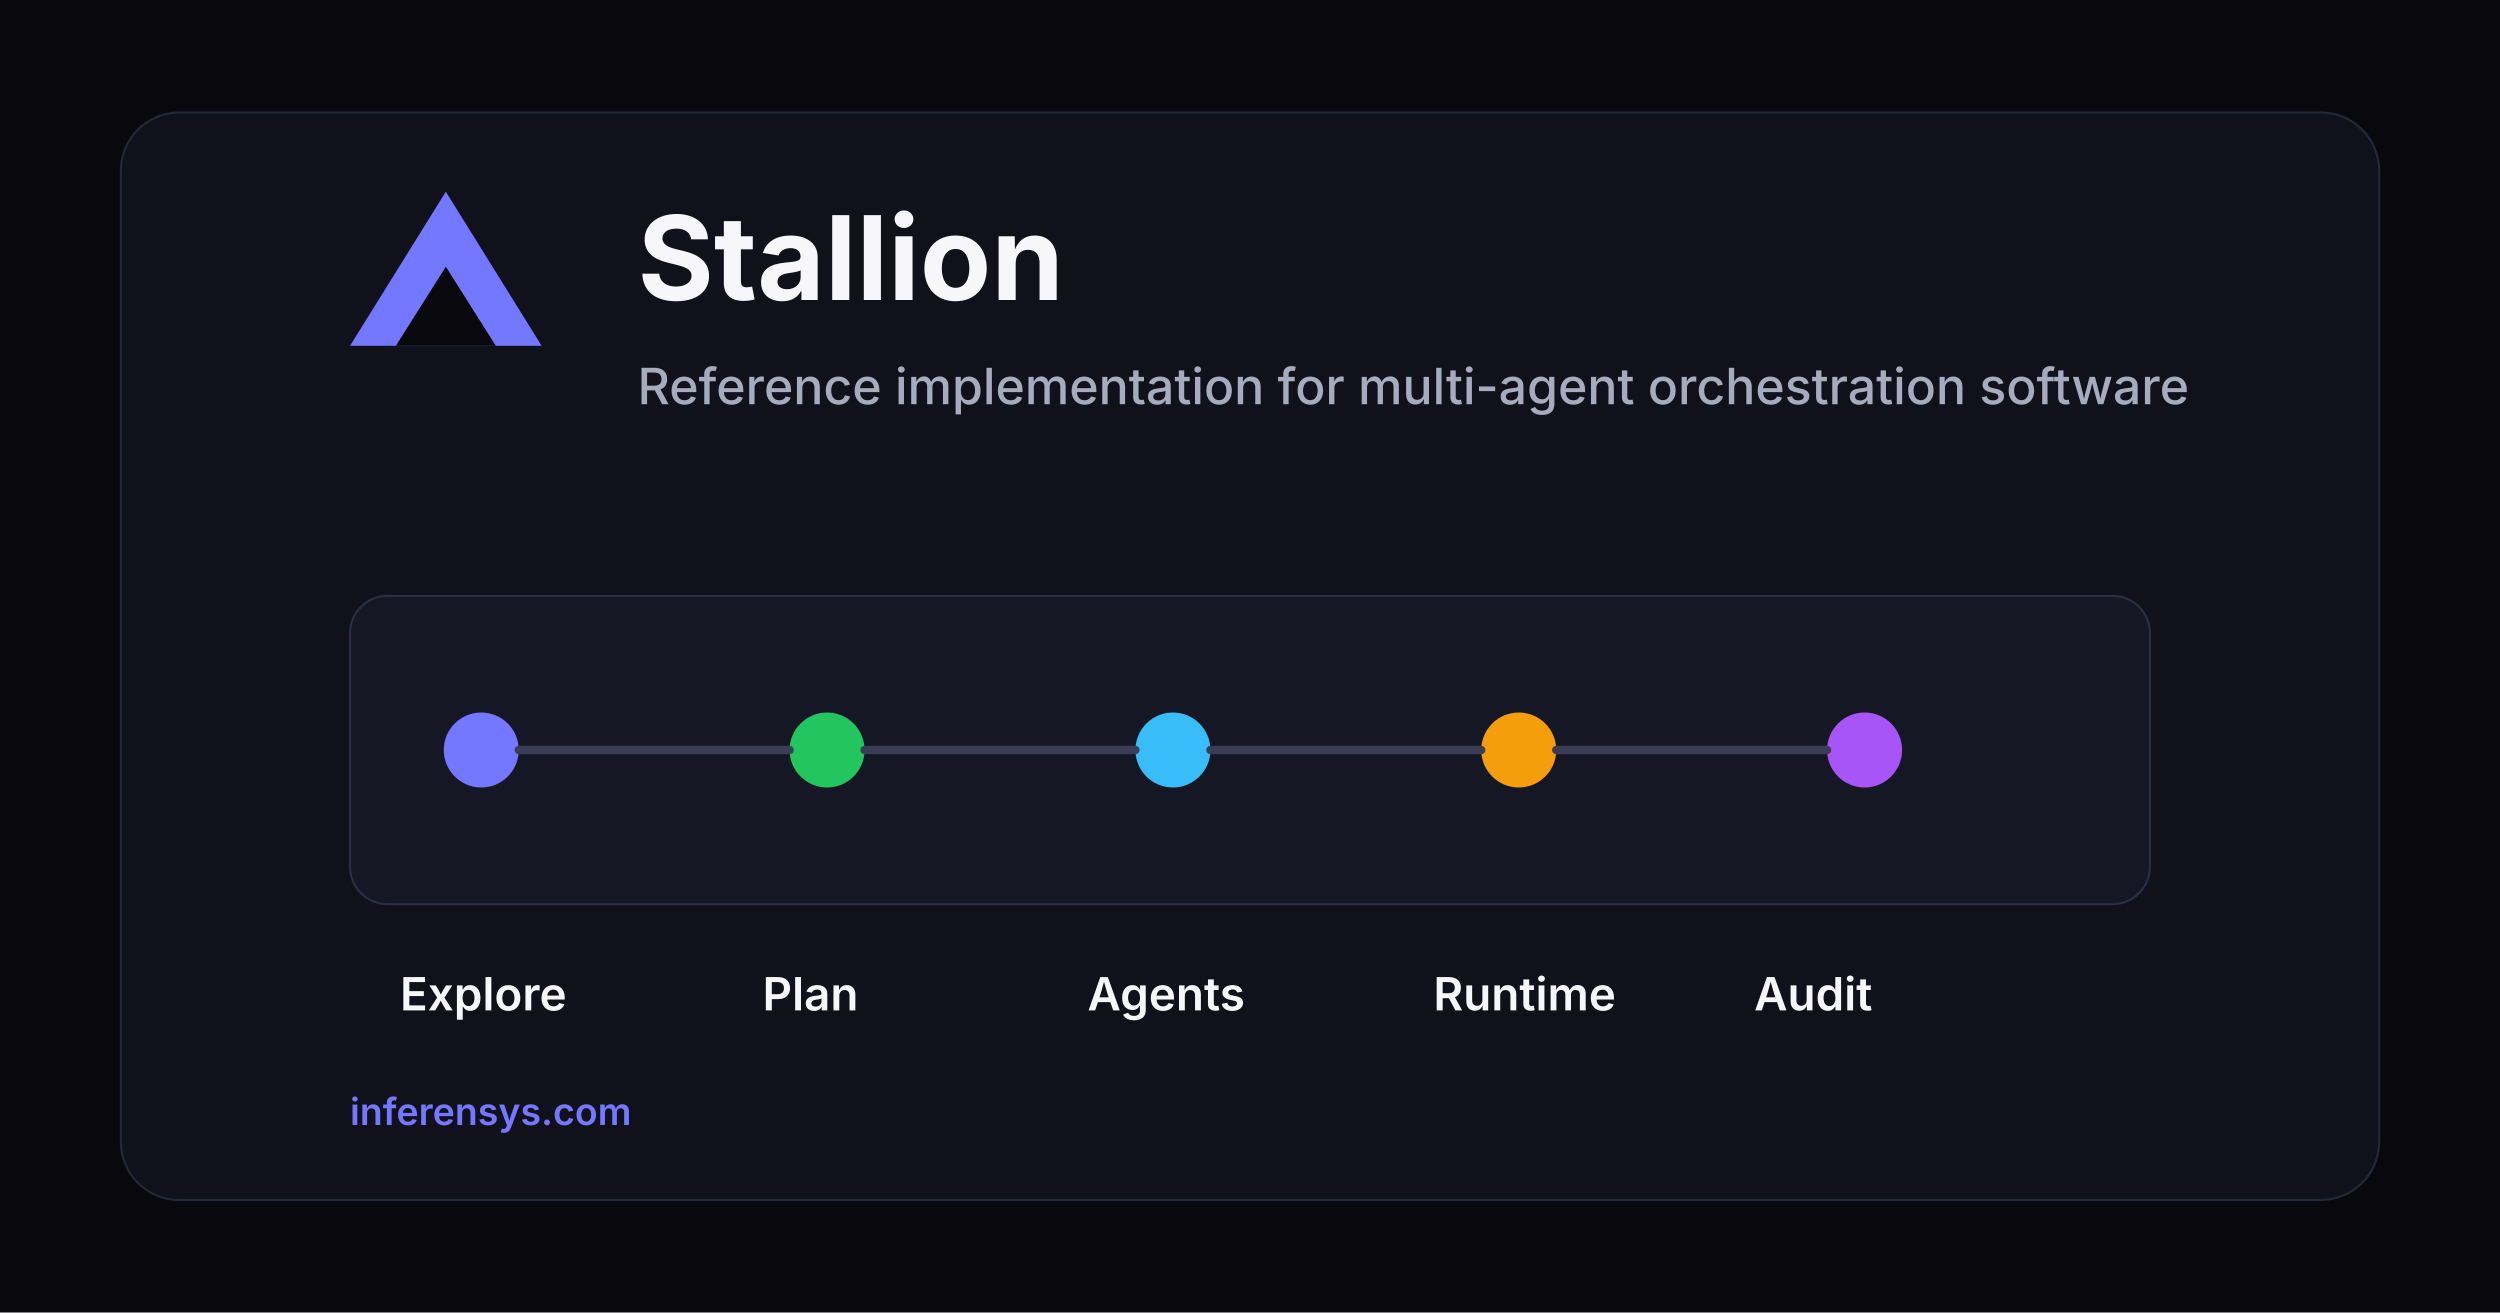
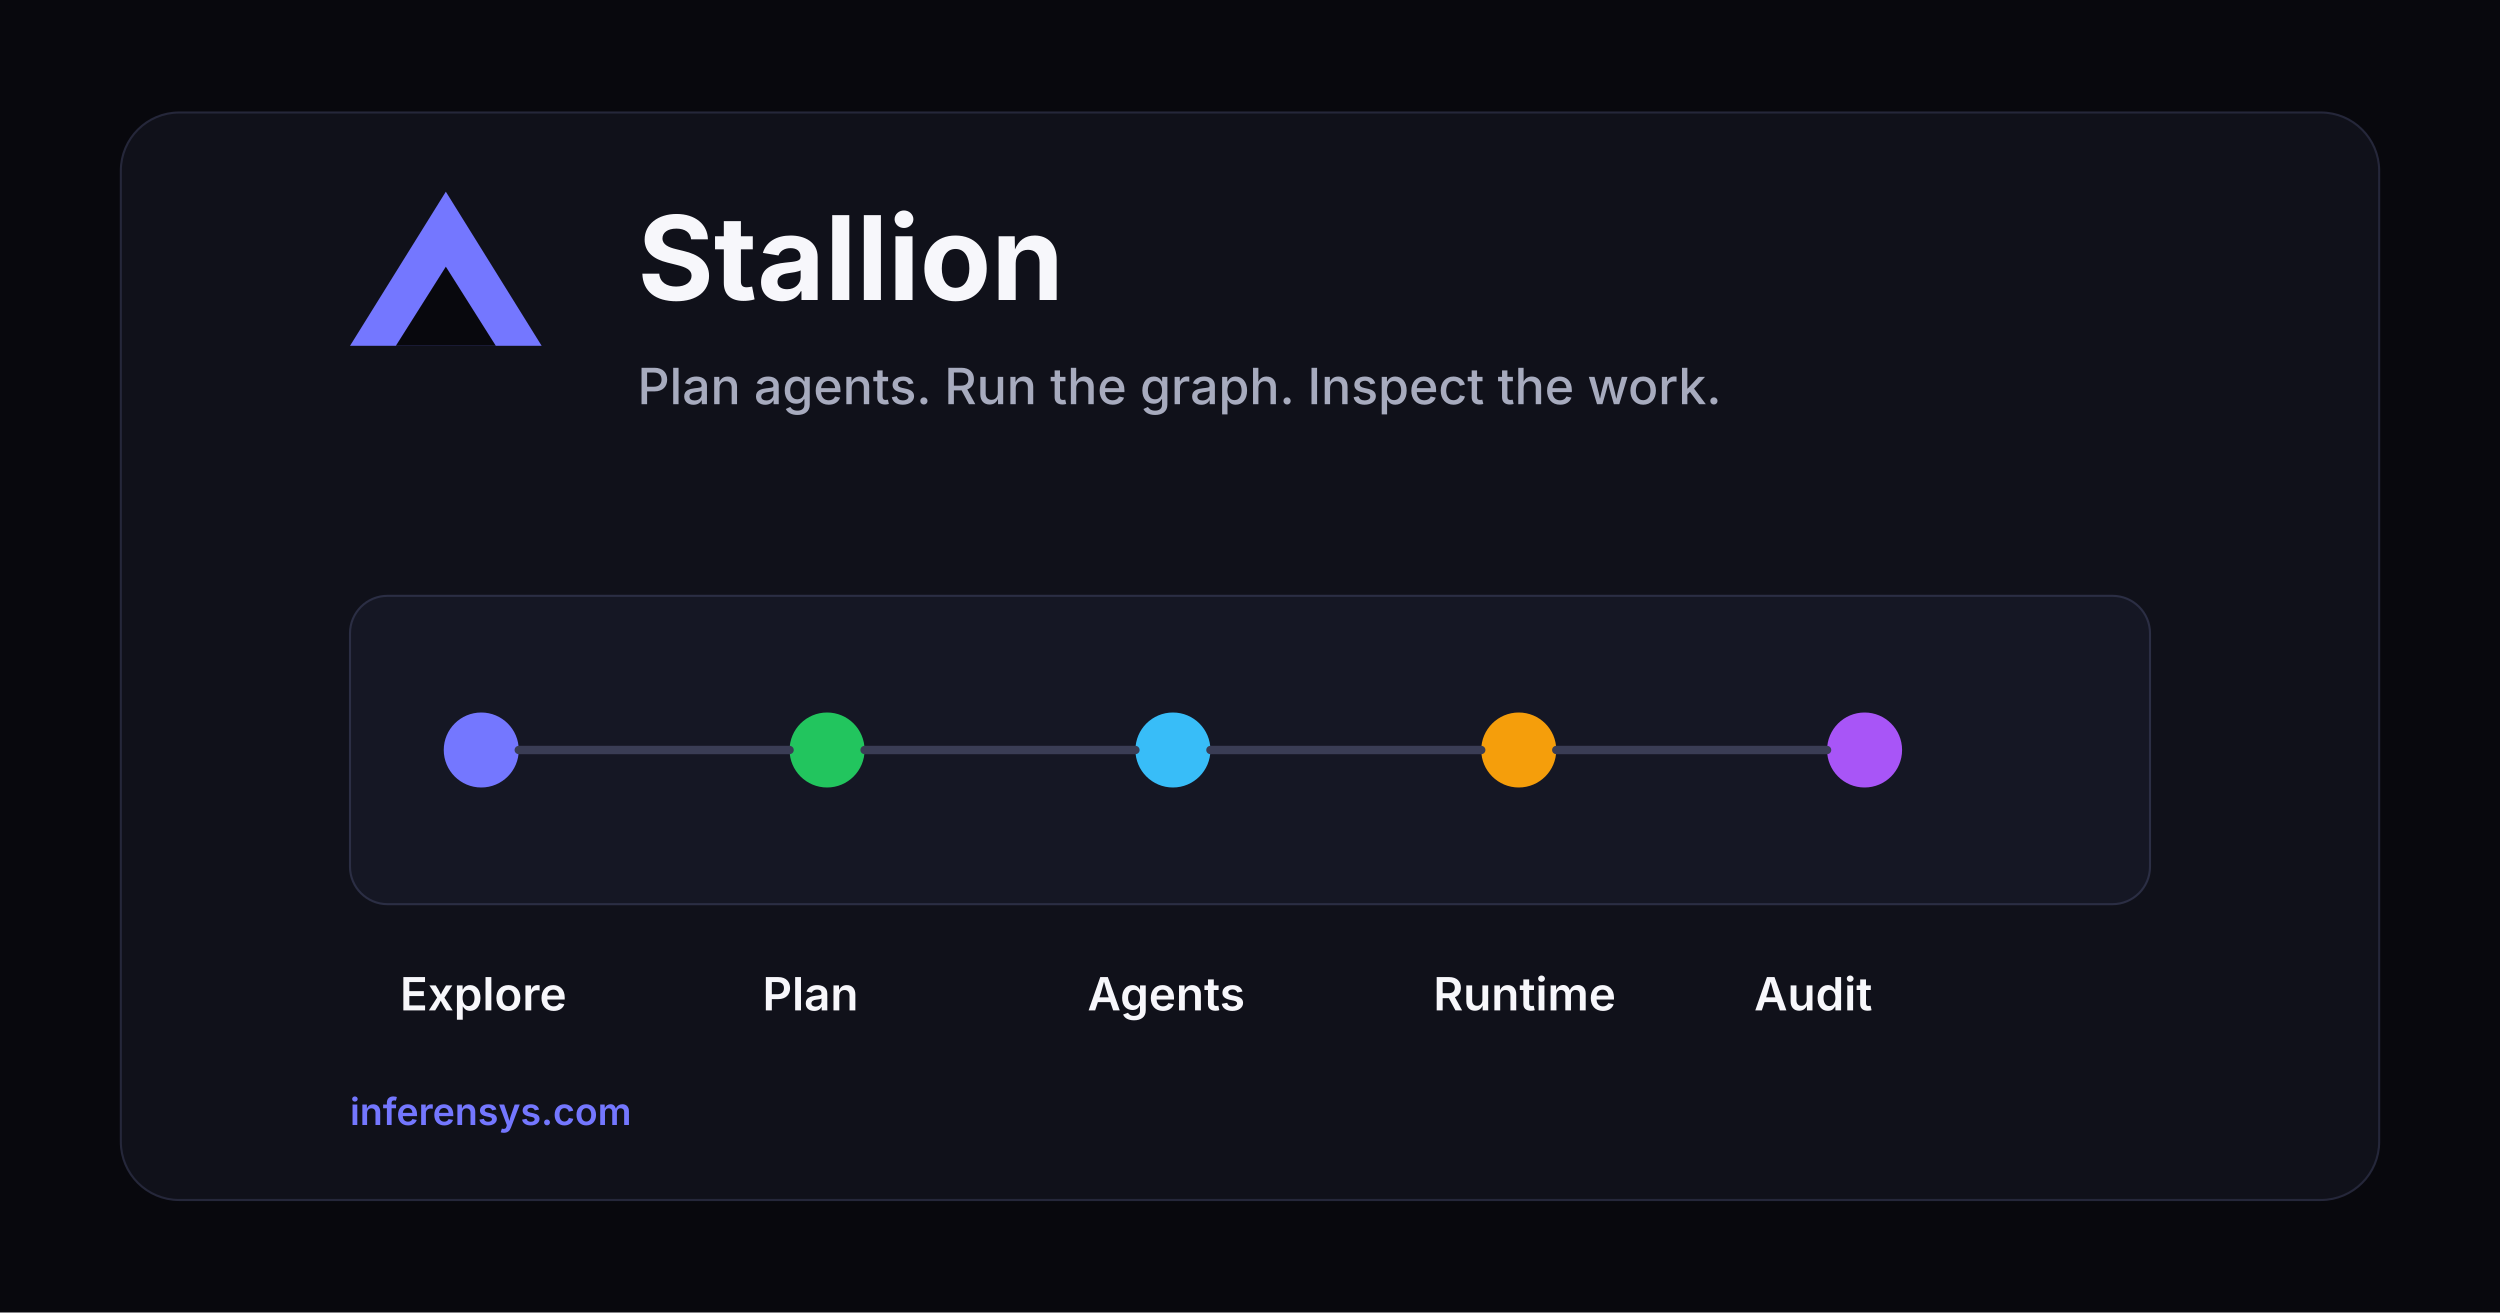
<svg xmlns="http://www.w3.org/2000/svg" width="1200" height="630" viewBox="0 0 1200 630" fill="none">
  <rect width="1200" height="630" fill="#08080D" />
  <rect x="58" y="54" width="1084" height="522" rx="28" fill="#10111A" stroke="#25273A" />
  <path d="M168 166L214 92L260 166H168Z" fill="#7477FF" />
  <path d="M190 166L214 128L238 166H190Z" fill="#08080D" />
  <text x="306" y="144" fill="#F7F7FB" font-family="Inter, ui-sans-serif, system-ui, -apple-system, BlinkMacSystemFont, 'Segoe UI', sans-serif" font-size="56" font-weight="700">Stallion</text>
-   <text x="306" y="194" fill="#A7ABBE" font-family="Inter, ui-sans-serif, system-ui, -apple-system, BlinkMacSystemFont, 'Segoe UI', sans-serif" font-size="24" font-weight="500">Reference implementation for multi-agent orchestration software</text>
+   <text x="306" y="194" fill="#A7ABBE" font-family="Inter, ui-sans-serif, system-ui, -apple-system, BlinkMacSystemFont, 'Segoe UI', sans-serif" font-size="24" font-weight="500">Plan agents. Run the graph. Inspect the work.</text>
  <rect x="168" y="286" width="864" height="148" rx="18" fill="#151724" stroke="#2B2E44" />
  <circle cx="231" cy="360" r="18" fill="#7477FF" />
  <circle cx="397" cy="360" r="18" fill="#22C55E" />
  <circle cx="563" cy="360" r="18" fill="#38BDF8" />
  <circle cx="729" cy="360" r="18" fill="#F59E0B" />
  <circle cx="895" cy="360" r="18" fill="#A855F7" />
  <path d="M249 360H379" stroke="#3A3D55" stroke-width="4" stroke-linecap="round" />
  <path d="M415 360H545" stroke="#3A3D55" stroke-width="4" stroke-linecap="round" />
  <path d="M581 360H711" stroke="#3A3D55" stroke-width="4" stroke-linecap="round" />
  <path d="M747 360H877" stroke="#3A3D55" stroke-width="4" stroke-linecap="round" />
  <text x="192" y="485" fill="#F7F7FB" font-family="Inter, ui-sans-serif, system-ui, -apple-system, BlinkMacSystemFont, 'Segoe UI', sans-serif" font-size="22" font-weight="600">Explore</text>
  <text x="366" y="485" fill="#F7F7FB" font-family="Inter, ui-sans-serif, system-ui, -apple-system, BlinkMacSystemFont, 'Segoe UI', sans-serif" font-size="22" font-weight="600">Plan</text>
  <text x="522" y="485" fill="#F7F7FB" font-family="Inter, ui-sans-serif, system-ui, -apple-system, BlinkMacSystemFont, 'Segoe UI', sans-serif" font-size="22" font-weight="600">Agents</text>
  <text x="688" y="485" fill="#F7F7FB" font-family="Inter, ui-sans-serif, system-ui, -apple-system, BlinkMacSystemFont, 'Segoe UI', sans-serif" font-size="22" font-weight="600">Runtime</text>
  <text x="842" y="485" fill="#F7F7FB" font-family="Inter, ui-sans-serif, system-ui, -apple-system, BlinkMacSystemFont, 'Segoe UI', sans-serif" font-size="22" font-weight="600">Audit</text>
  <text x="168" y="540" fill="#7477FF" font-family="Inter, ui-sans-serif, system-ui, -apple-system, BlinkMacSystemFont, 'Segoe UI', sans-serif" font-size="18" font-weight="600">inferensys.com</text>
</svg>
